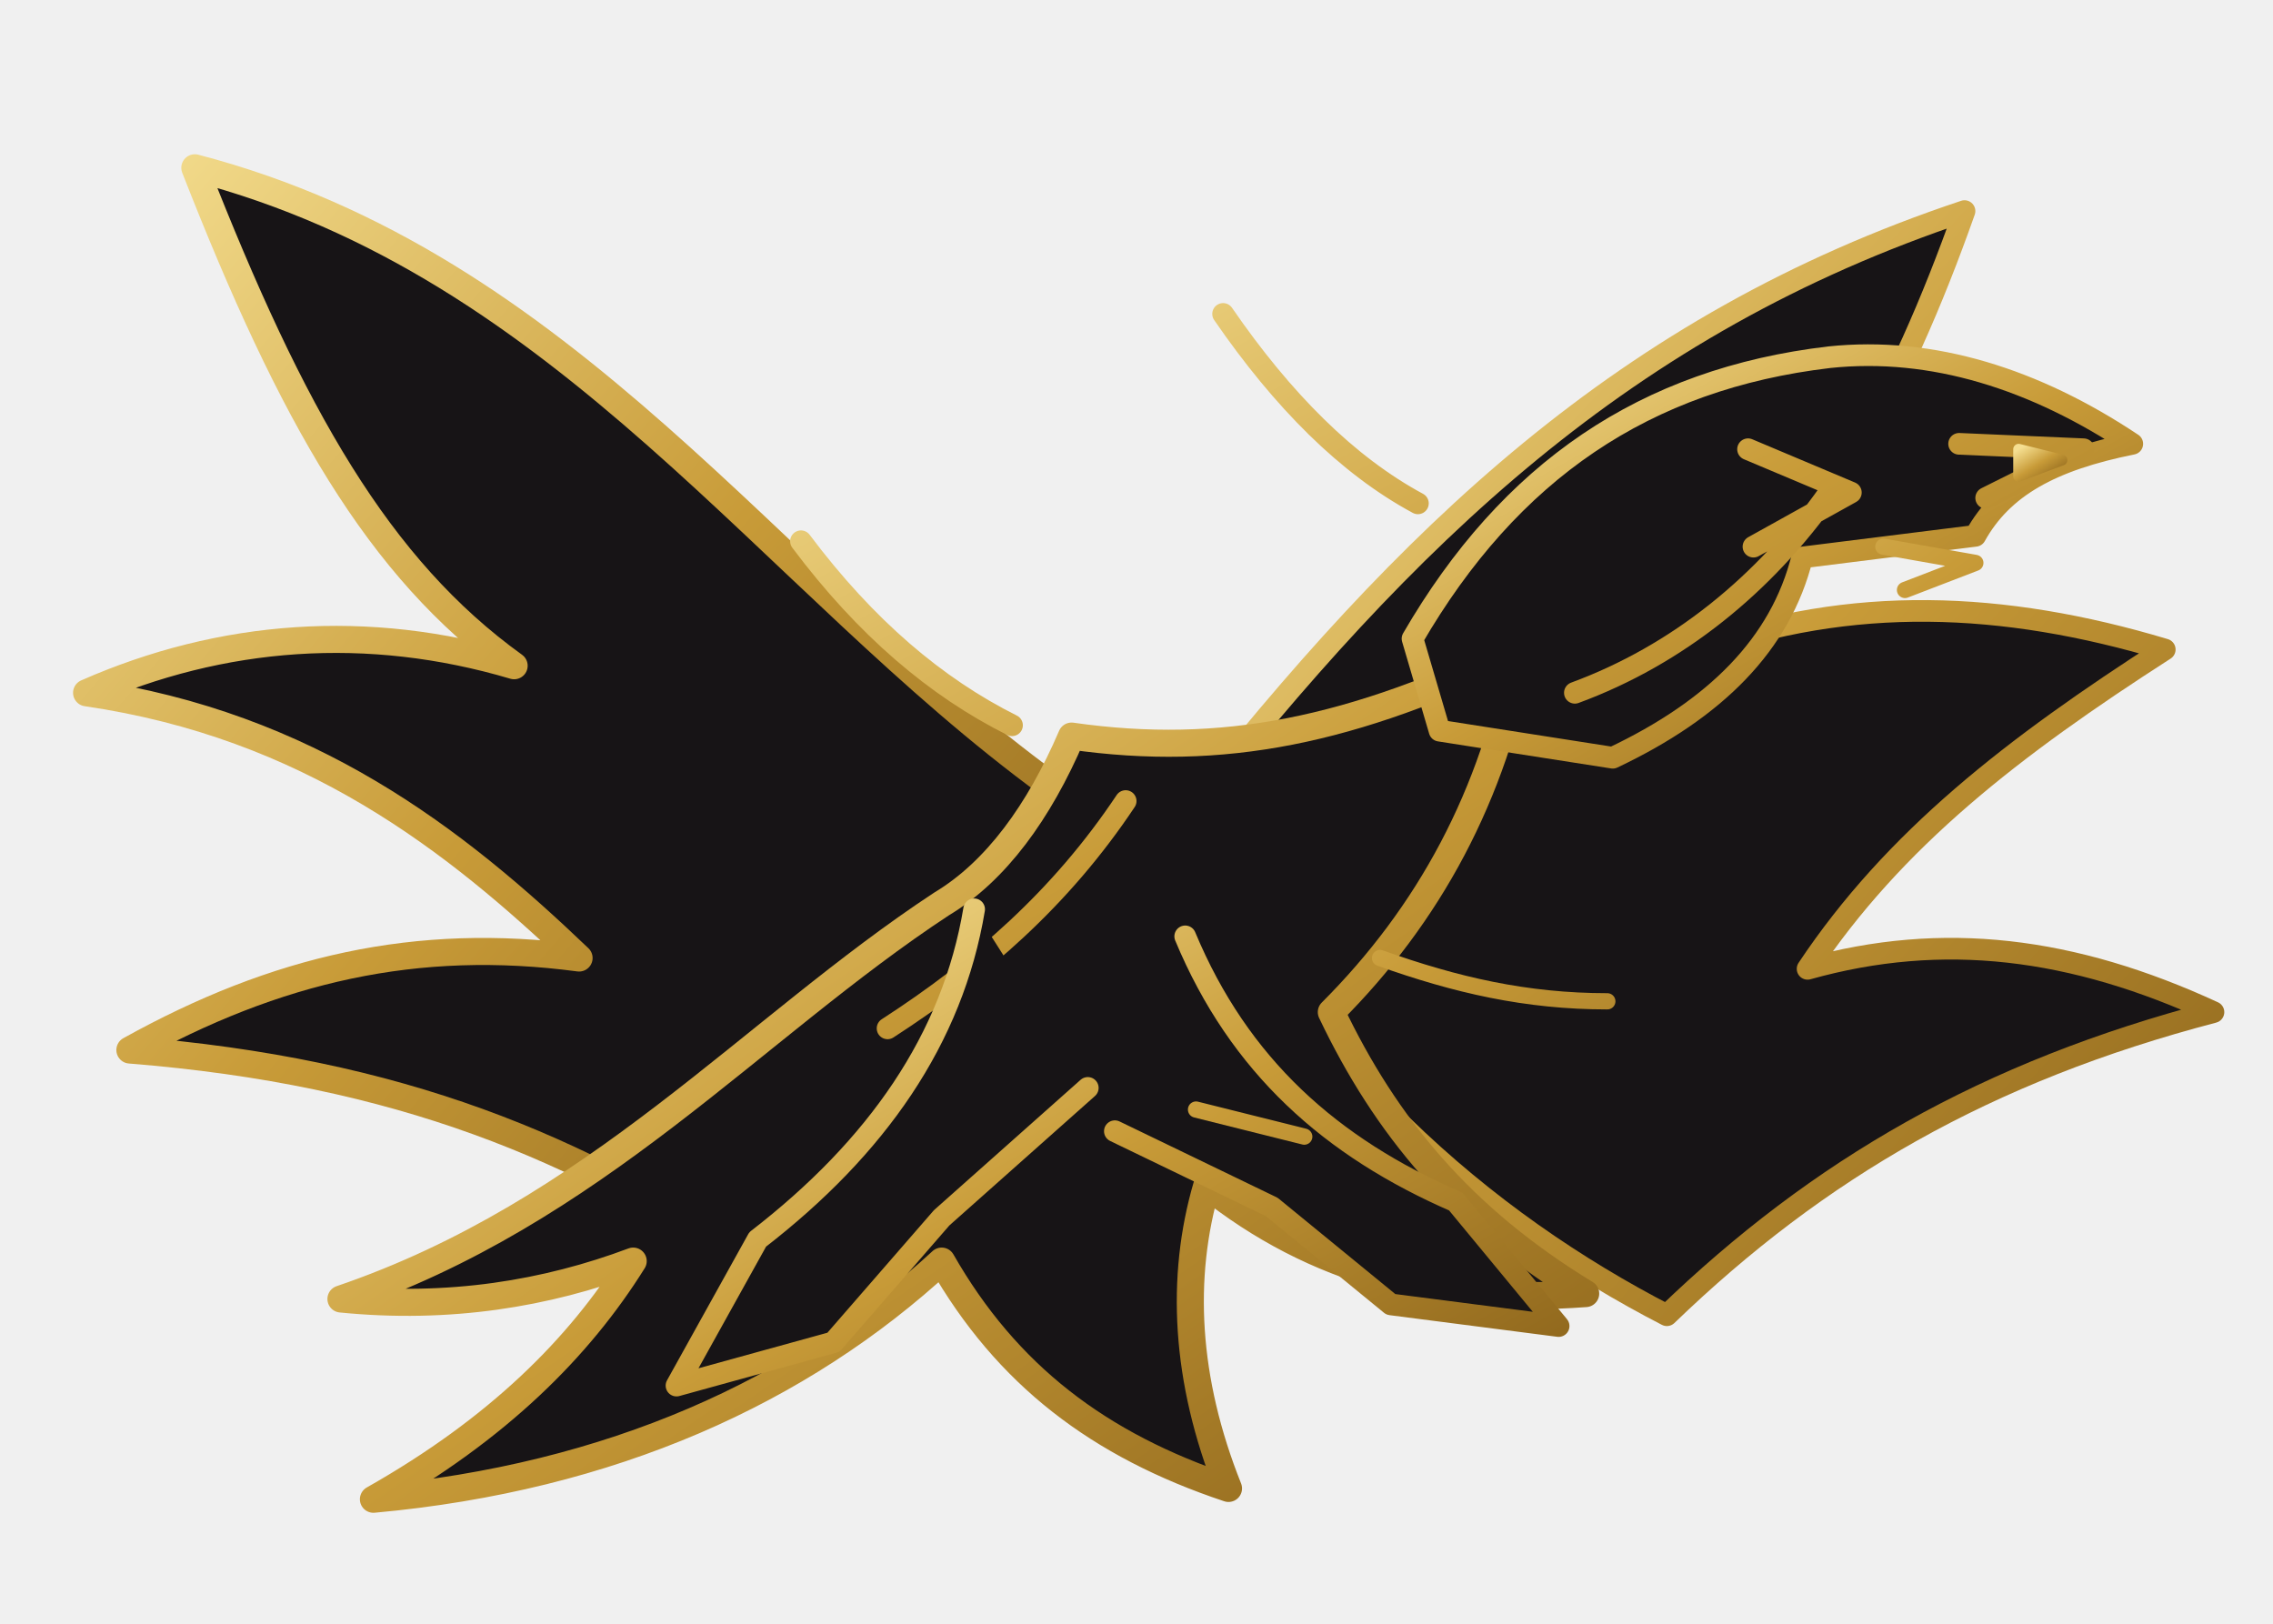
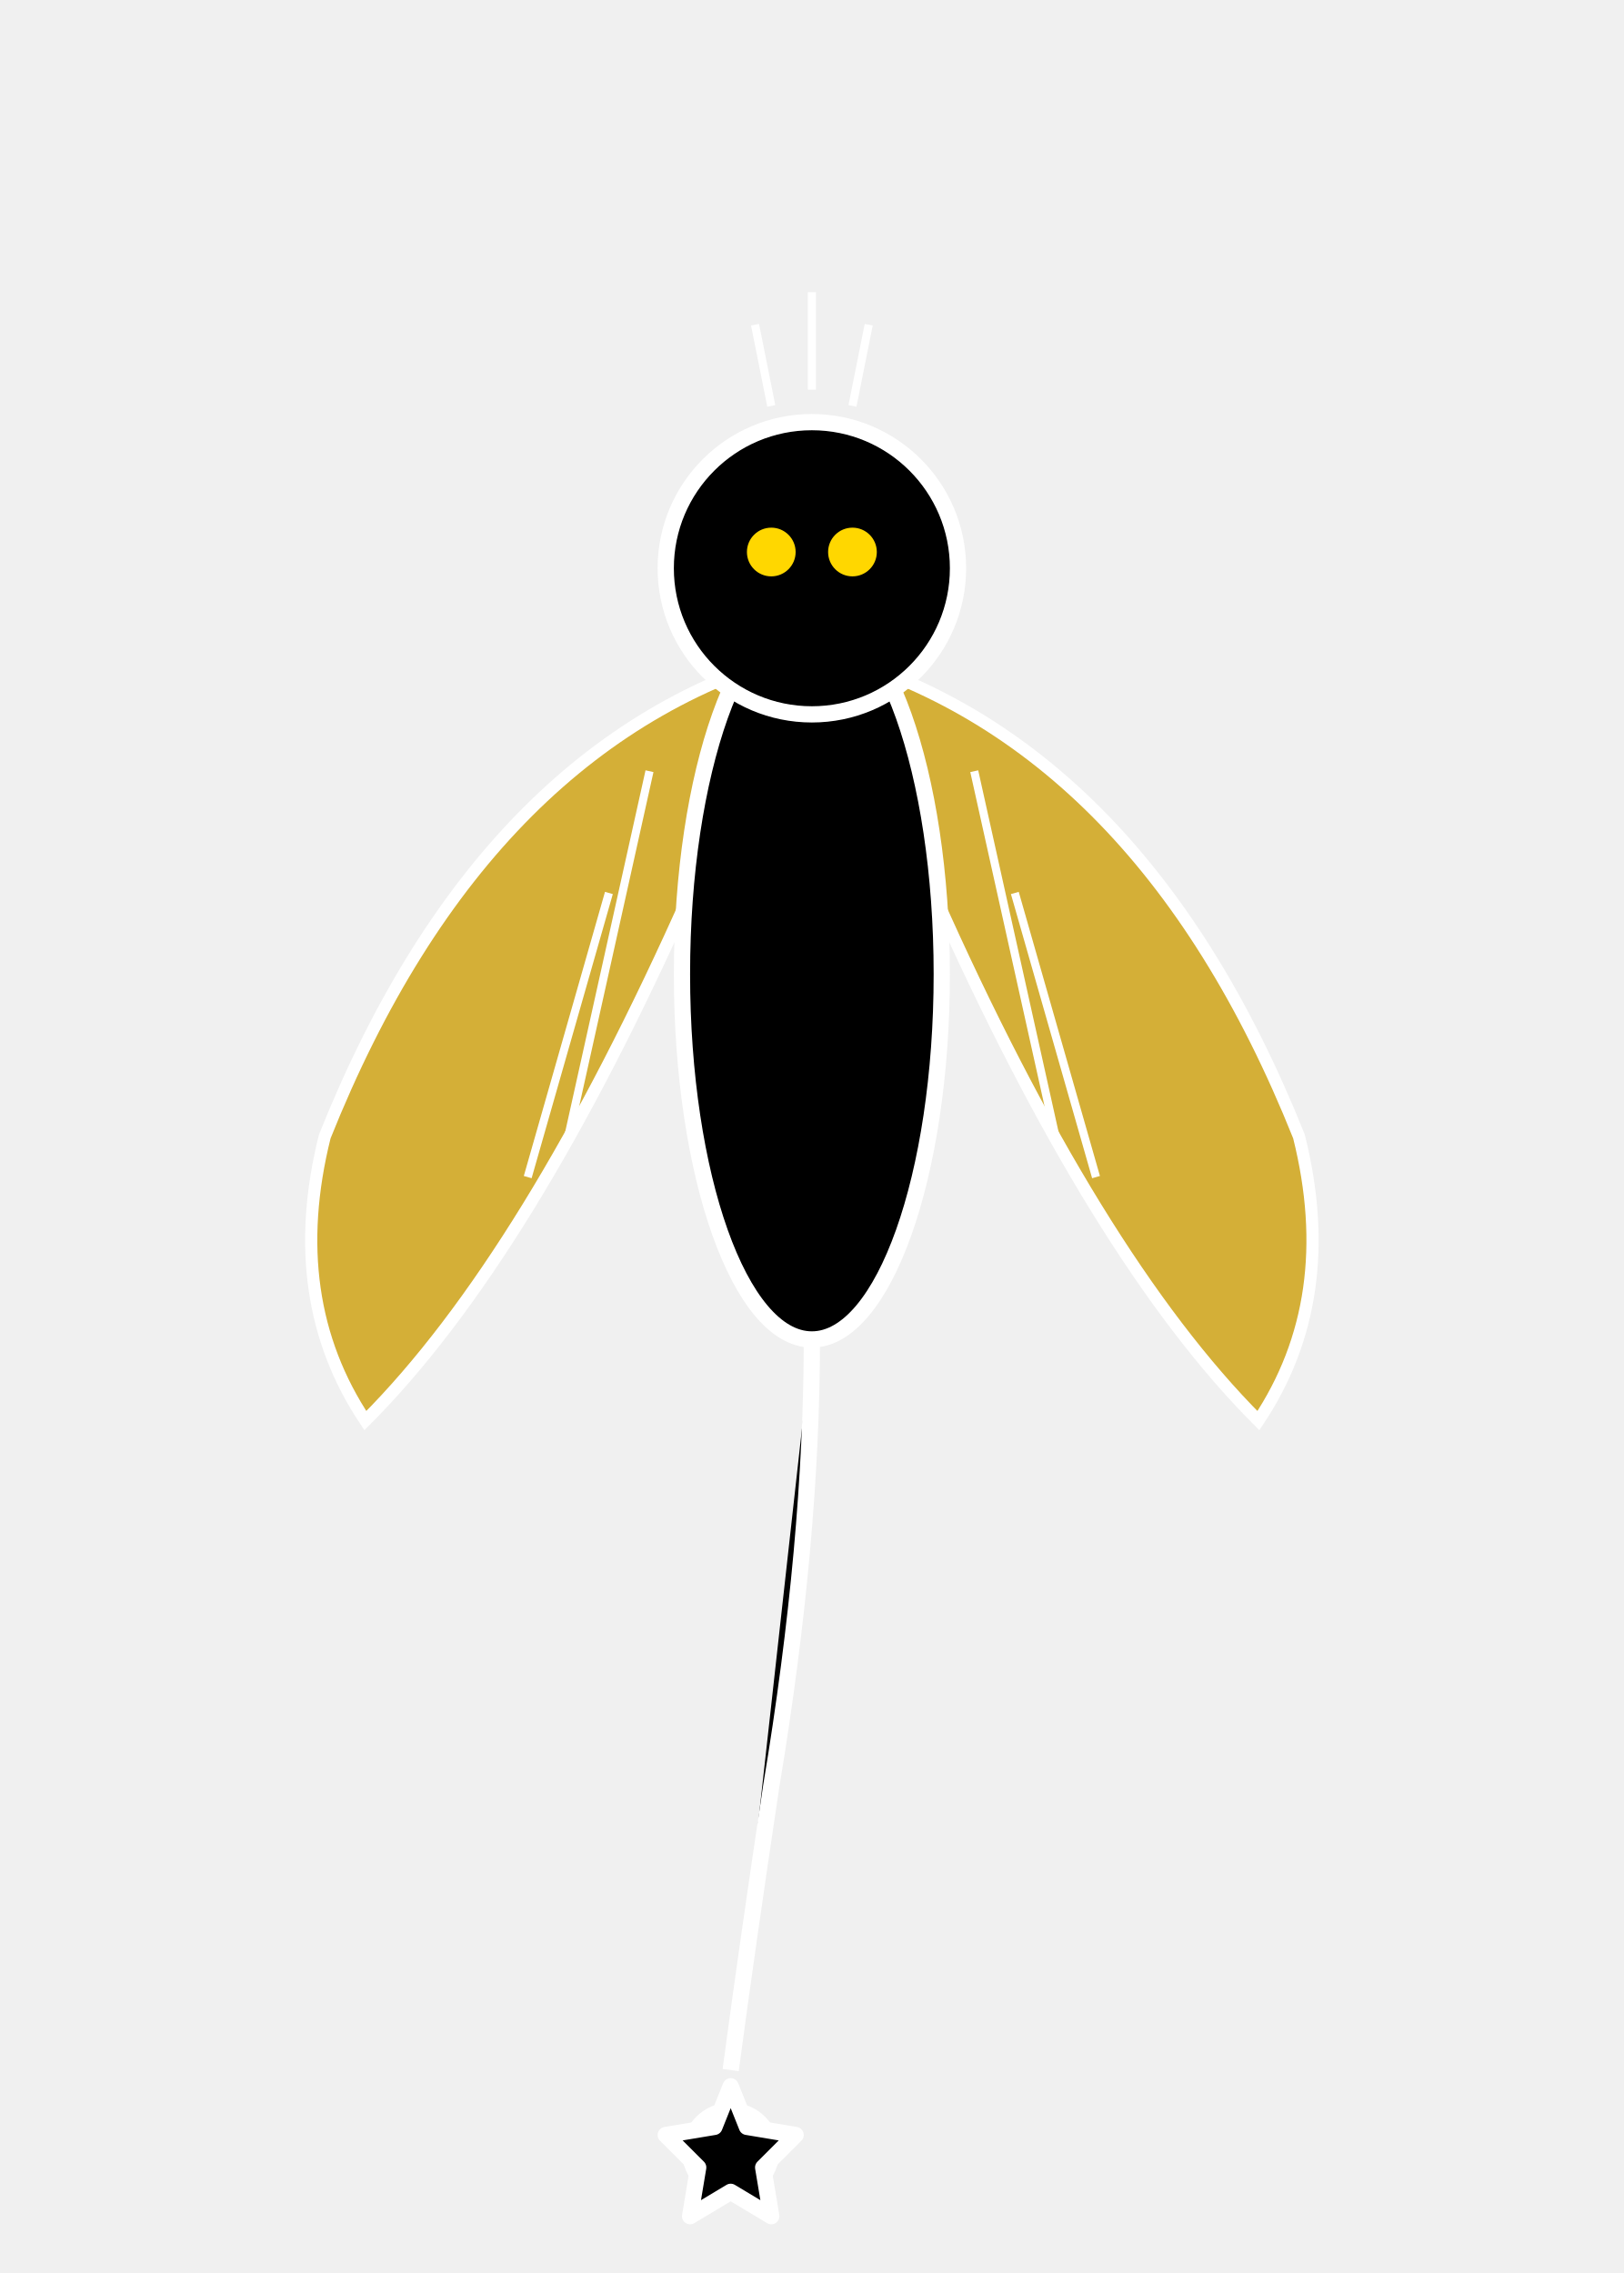
- <svg xmlns="http://www.w3.org/2000/svg" viewBox="0 0 420 300" role="img" aria-labelledby="title">
+ <svg xmlns="http://www.w3.org/2000/svg" viewBox="0 0 200 280" role="img" aria-labelledby="title">
  <defs>
-     <linearGradient id="gold" x1="0" y1="0" x2="1" y2="1">
-       <stop offset="0" stop-color="#f5df91" />
-       <stop offset=".5" stop-color="#c89b38" />
-       <stop offset="1" stop-color="#8c641b" />
-     </linearGradient>
+     <style>
+       .dragon-body { fill: #000; stroke: #fff; stroke-width: 2; stroke-linejoin: round; }
+       .dragon-wings { fill: #d4af37; stroke: #fff; stroke-width: 1.5; }
+       .dragon-detail { stroke: #fff; stroke-width: 1; fill: none; }
+     </style>
  </defs>
-   <g stroke="url(#gold)" stroke-linecap="round" stroke-linejoin="round">
-     <path fill="#171416" stroke-width="5" d="M194 145C142 107 105 49 36 31c18 46 34 74 59 92-27-8-54-6-79 5 41 6 68 27 91 49-30-4-56 2-83 17 50 4 83 18 116 40 22-17 43-43 54-89Z" />
-     <path fill="#171416" stroke-width="4" d="M219 151c41-52 81-91 144-112-12 34-27 61-49 81 28-10 56-9 86 0-28 18-50 35-66 59 25-7 49-4 75 8-42 11-73 29-101 56-33-17-68-46-89-92Z" />
-     <path fill="#171416" stroke-width="5" d="M174 167c-35 23-64 57-111 73 20 2 38-1 54-7-10 16-25 31-48 44 44-4 79-20 105-44 12 21 29 34 53 42-8-20-9-39-4-56 20 16 43 22 70 20-23-14-37-31-47-52 18-18 30-40 35-67-31 15-55 20-83 16-6 14-14 25-24 31Z" />
-     <path fill="#171416" stroke-width="4" d="M261 118c18-31 43-48 77-52 19-2 38 4 56 16-15 3-24 8-29 17l-32 4c-4 16-16 28-35 37l-32-5Z" />
-     <path fill="none" stroke-width="4" d="m362 82 23 1-18 9m-44-9 19 8-18 10m-116 47c-12 18-27 31-44 42m23-56c-14-7-27-18-39-34m114-7c-13-7-25-19-36-35m65 70c19-7 35-20 47-37" />
-     <path fill="#171416" stroke-width="4" d="M180 168c-4 24-18 44-40 61l-15 27 29-8 20-23 27-24m18-28c10 24 27 39 50 49l19 23-31-4-22-18-29-14" />
-     <path fill="url(#gold)" stroke-width="2" d="m373 83 8 2-8 3z" />
-     <path fill="none" stroke-width="3" d="m348 101 17 3-13 5m-97 68c14 5 27 8 42 8m-76 20 20 5" />
+   <path class="dragon-wings" d="M 100 80 Q 60 90 40 140 Q 35 160 45 175 Q 65 155 85 110 Z" />
+   <path class="dragon-wings" d="M 100 80 Q 140 90 160 140 Q 165 160 155 175 Q 135 155 115 110 Z" />
+   <ellipse class="dragon-body" cx="100" cy="120" rx="16" ry="45" />
+   <circle class="dragon-body" cx="100" cy="70" r="18" />
+   <circle fill="#ffd700" cx="95" cy="68" r="3" />
+   <circle fill="#ffd700" cx="105" cy="68" r="3" />
+   <line class="dragon-detail" x1="95" y1="50" x2="93" y2="40" />
+   <line class="dragon-detail" x1="100" y1="48" x2="100" y2="36" />
+   <line class="dragon-detail" x1="105" y1="50" x2="107" y2="40" />
+   <path class="dragon-body" d="M 100 165 Q 100 190 95 220 Q 92 240 90 255" />
+   <g transform="translate(90, 265)">
+     <circle class="dragon-body" cx="0" cy="0" r="5" />
+     <path class="dragon-body" d="M 0,-8 L 2,-3 L 8,-2 L 4,2 L 5,8 L 0,5 L -5,8 L -4,2 L -8,-2 L -2,-3 Z" />
  </g>
+   <line class="dragon-detail" x1="75" y1="110" x2="65" y2="145" />
+   <line class="dragon-detail" x1="80" y1="95" x2="70" y2="140" />
+   <line class="dragon-detail" x1="125" y1="110" x2="135" y2="145" />
+   <line class="dragon-detail" x1="120" y1="95" x2="130" y2="140" />
</svg>
